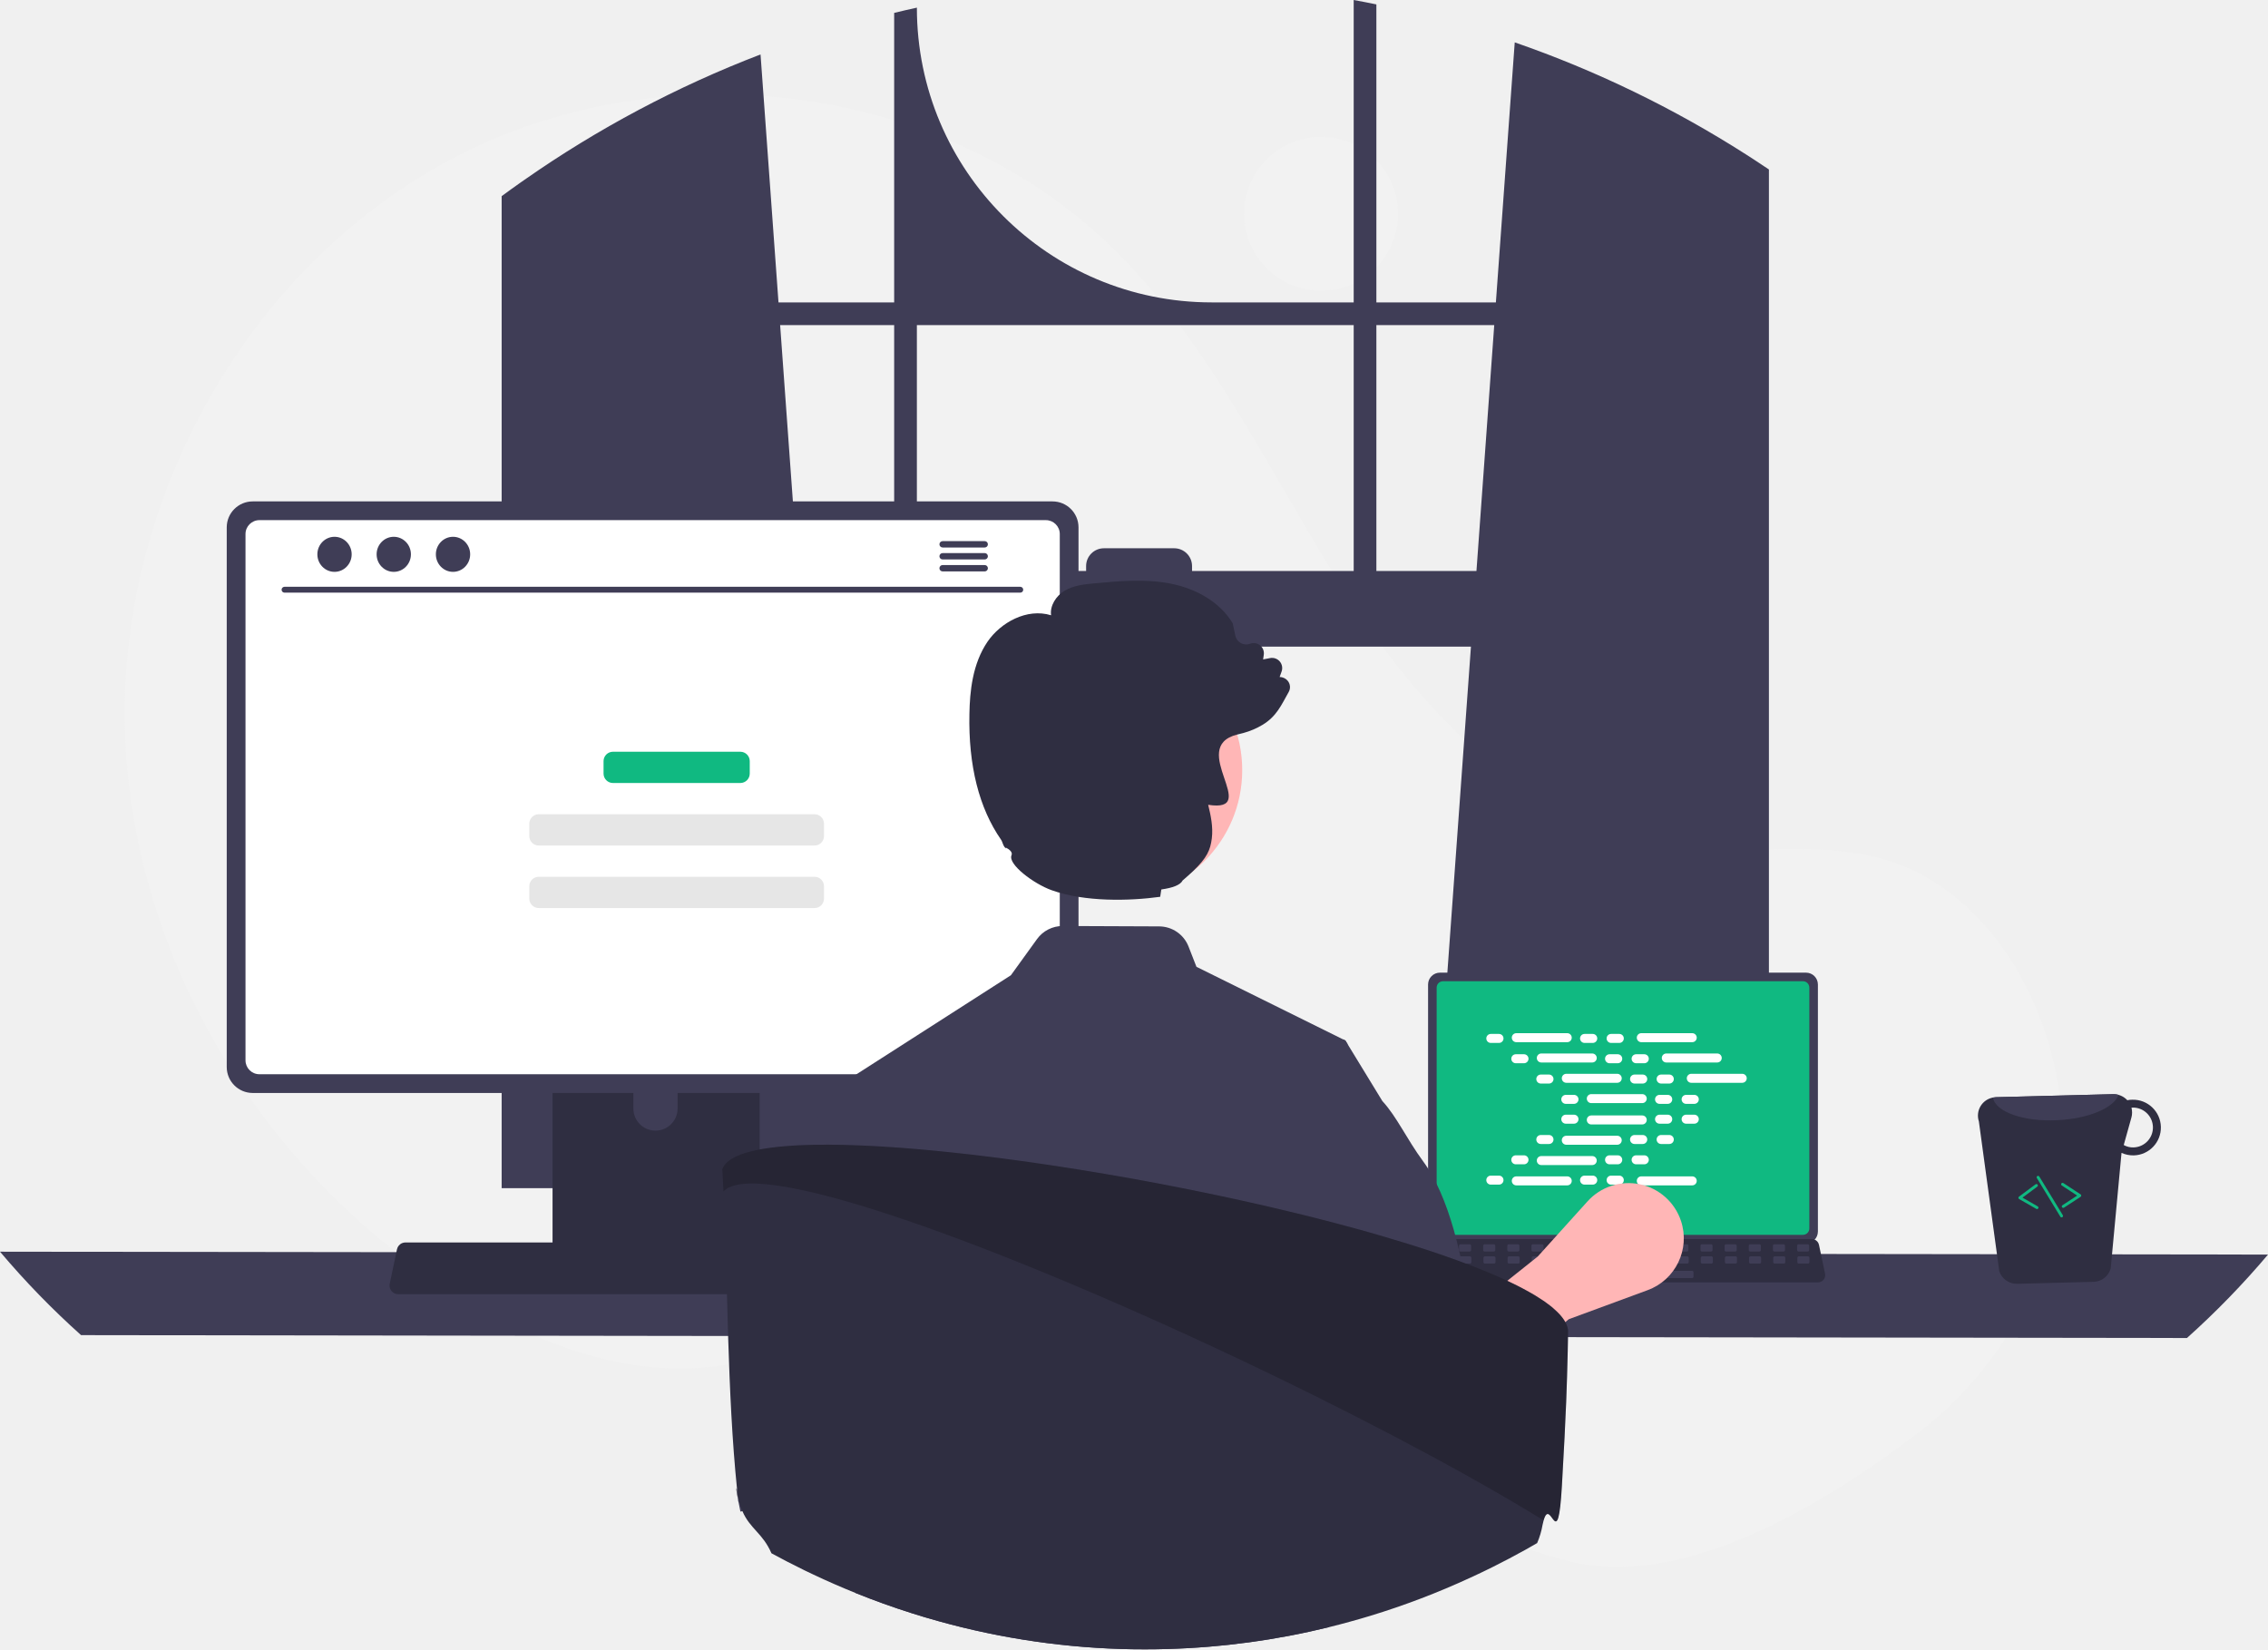
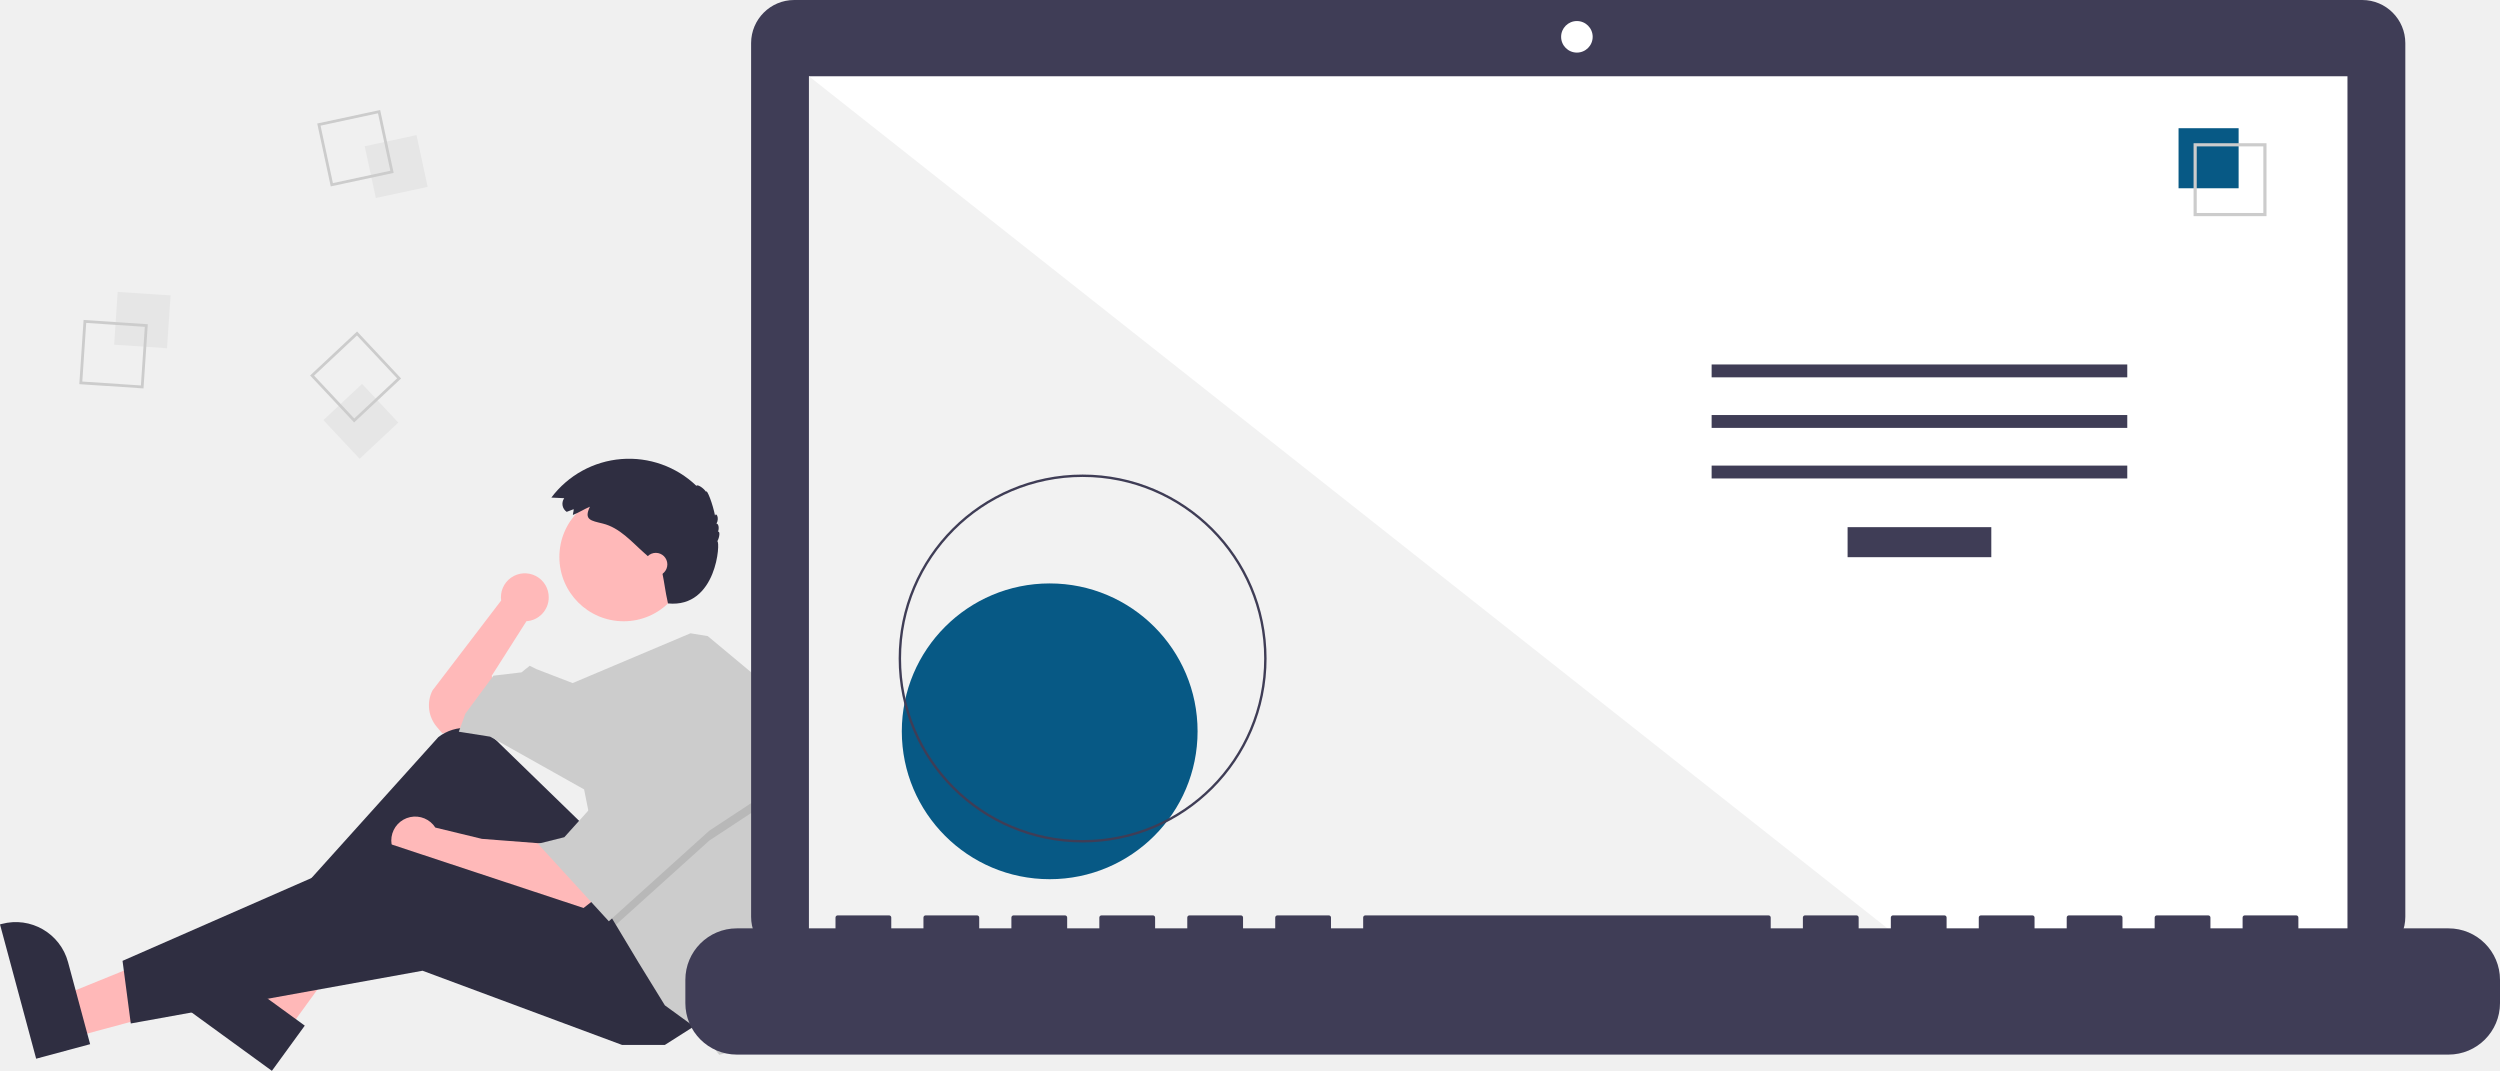
- <svg xmlns="http://www.w3.org/2000/svg" data-name="Layer 1" width="786.82" height="572.258" viewBox="0 0 786.82 572.258">
-   <circle cx="458.321" cy="74.182" r="26.701" fill="#f2f2f2" />
-   <path d="M872.038,661.023c39.688-30.229,58.644-81.025,46.776-129.482q-.442-1.806-.934-3.604c-7.867-28.763-27.332-56.101-55.7-65.291-23.82-7.717-49.82-1.783-74.669-4.851-48.781-6.024-86.601-45.494-113.211-86.819-26.611-41.325-47.062-87.583-82.422-121.724-58.285-56.275-153.362-68.391-225.627-31.76C293.987,254.121,247.955,335.391,249.918,416.386c1.963,80.995,50.046,158.432,119.875,199.517,25.652,15.093,55.321,25.785,84.848,22.044,25.62-3.246,48.899-17.013,74.399-21.1,40.091-6.426,79.927,11.701,114.603,32.824,34.676,21.123,68.17,46.16,107.574,55.952C789.478,715.131,836.881,687.801,872.038,661.023Z" transform="translate(-206.59 -163.8711)" fill="#f2f2f2" />
-   <path d="M815.016,219.191c-.87-.58-1.75-1.13-2.62-1.69a380.24,380.24,0,0,0-80.31-38.93l-6.54,90.22h-41.46v-103.39c-2.61-.54-5.24-1.05-7.87-1.53v104.92H626.946A102.27,102.27,0,0,1,524.676,166.521v-0c-2.64.57-5.26,1.18-7.88,1.83v100.44h-40.13l-6.23-86.03a380.858,380.858,0,0,0-81.94,43.53c-.44.3-.88.61-1.31.91-2.21,1.55-4.39,3.13-6.56,4.73v344.19h118.27l-2.09-28.95-11.5-158.95h231.59l-11.5,158.95-2.09,28.95h116.96v-353.45Q817.656,220.901,815.016,219.191Zm-298.22,142.78h-33.39l-6.17-85.3h39.56Zm159.42,0h-56.08v-1.69a6.18,6.18,0,0,0-6.19-6.18h-24.38a6.178,6.178,0,0,0-6.18,6.18v1.69h-58.71v-85.3h151.54Zm7.87,0v-85.3h40.89l-6.17,85.3Z" transform="translate(-206.59 -163.8711)" fill="#3f3d56" />
-   <path d="M206.59,598.162a289.003,289.003,0,0,0,28.12,28.95l730.58,1a289.003,289.003,0,0,0,28.12-28.95Z" transform="translate(-206.59 -163.8711)" fill="#3f3d56" />
-   <path d="M702.02,505.462v85.704a4.122,4.122,0,0,0,4.119,4.119H833.143a4.122,4.122,0,0,0,4.119-4.119v-85.704a4.124,4.124,0,0,0-4.119-4.115H706.139A4.124,4.124,0,0,0,702.02,505.462Z" transform="translate(-206.59 -163.8711)" fill="#3f3d56" />
-   <path d="M704.999,506.529V590.109a2.205,2.205,0,0,0,2.201,2.201H832.086a2.205,2.205,0,0,0,2.201-2.201V506.529a2.206,2.206,0,0,0-2.201-2.206H707.201A2.206,2.206,0,0,0,704.999,506.529Z" transform="translate(-206.59 -163.8711)" fill="#10b981" />
-   <path d="M699.364,607.881a2.47,2.47,0,0,0,1.943.93H837.299a2.502,2.502,0,0,0,2.446-3.016l-2.111-10.027a2.507,2.507,0,0,0-1.558-1.818,2.425,2.425,0,0,0-.888-.168H703.41a2.424,2.424,0,0,0-.888.168,2.507,2.507,0,0,0-1.558,1.818l-2.111,10.027A2.501,2.501,0,0,0,699.364,607.881Z" transform="translate(-206.59 -163.8711)" fill="#2f2e41" />
-   <rect x="830.034" y="595.588" width="4.188" height="2.513" rx="0.488" transform="translate(1457.666 1029.819) rotate(-180)" fill="#3f3d56" />
-   <rect x="821.657" y="595.588" width="4.188" height="2.513" rx="0.488" transform="translate(1440.912 1029.819) rotate(-180)" fill="#3f3d56" />
-   <rect x="813.28" y="595.588" width="4.188" height="2.513" rx="0.488" transform="translate(1424.158 1029.819) rotate(-180)" fill="#3f3d56" />
-   <rect x="804.903" y="595.588" width="4.188" height="2.513" rx="0.488" transform="translate(1407.404 1029.819) rotate(-180)" fill="#3f3d56" />
-   <rect x="796.526" y="595.588" width="4.188" height="2.513" rx="0.488" transform="translate(1390.65 1029.819) rotate(-180)" fill="#3f3d56" />
-   <rect x="788.149" y="595.588" width="4.188" height="2.513" rx="0.488" transform="translate(1373.896 1029.819) rotate(-180)" fill="#3f3d56" />
-   <rect x="779.772" y="595.588" width="4.188" height="2.513" rx="0.488" transform="translate(1357.142 1029.819) rotate(-180)" fill="#3f3d56" />
-   <rect x="771.395" y="595.588" width="4.188" height="2.513" rx="0.488" transform="translate(1340.388 1029.819) rotate(-180)" fill="#3f3d56" />
-   <rect x="763.018" y="595.588" width="4.188" height="2.513" rx="0.488" transform="translate(1323.634 1029.819) rotate(-180)" fill="#3f3d56" />
-   <rect x="754.641" y="595.588" width="4.188" height="2.513" rx="0.488" transform="translate(1306.88 1029.819) rotate(-180)" fill="#3f3d56" />
-   <rect x="746.264" y="595.588" width="4.188" height="2.513" rx="0.488" transform="translate(1290.126 1029.819) rotate(-180)" fill="#3f3d56" />
-   <rect x="737.887" y="595.588" width="4.188" height="2.513" rx="0.488" transform="translate(1273.372 1029.819) rotate(-180)" fill="#3f3d56" />
-   <rect x="729.51" y="595.588" width="4.188" height="2.513" rx="0.488" transform="translate(1256.618 1029.819) rotate(-180)" fill="#3f3d56" />
-   <rect x="721.133" y="595.588" width="4.188" height="2.513" rx="0.488" transform="translate(1239.865 1029.819) rotate(-180)" fill="#3f3d56" />
-   <rect x="712.756" y="595.588" width="4.188" height="2.513" rx="0.488" transform="translate(1223.111 1029.819) rotate(-180)" fill="#3f3d56" />
-   <rect x="704.379" y="595.588" width="4.188" height="2.513" rx="0.488" transform="translate(1206.357 1029.819) rotate(-180)" fill="#3f3d56" />
-   <rect x="830.133" y="599.777" width="4.188" height="2.513" rx="0.488" transform="translate(1457.864 1038.196) rotate(-180)" fill="#3f3d56" />
-   <rect x="821.756" y="599.777" width="4.188" height="2.513" rx="0.488" transform="translate(1441.11 1038.196) rotate(-180)" fill="#3f3d56" />
-   <rect x="813.379" y="599.777" width="4.188" height="2.513" rx="0.488" transform="translate(1424.356 1038.196) rotate(-180)" fill="#3f3d56" />
-   <rect x="805.002" y="599.777" width="4.188" height="2.513" rx="0.488" transform="translate(1407.602 1038.196) rotate(-180)" fill="#3f3d56" />
-   <rect x="796.625" y="599.777" width="4.188" height="2.513" rx="0.488" transform="translate(1390.848 1038.196) rotate(-180)" fill="#3f3d56" />
-   <rect x="788.248" y="599.777" width="4.188" height="2.513" rx="0.488" transform="translate(1374.094 1038.196) rotate(-180)" fill="#3f3d56" />
-   <rect x="779.871" y="599.777" width="4.188" height="2.513" rx="0.488" transform="translate(1357.34 1038.196) rotate(-180)" fill="#3f3d56" />
-   <rect x="771.494" y="599.777" width="4.188" height="2.513" rx="0.488" transform="translate(1340.586 1038.196) rotate(-180)" fill="#3f3d56" />
-   <rect x="763.117" y="599.777" width="4.188" height="2.513" rx="0.488" transform="translate(1323.832 1038.196) rotate(-180)" fill="#3f3d56" />
-   <rect x="754.74" y="599.777" width="4.188" height="2.513" rx="0.488" transform="translate(1307.078 1038.196) rotate(-180)" fill="#3f3d56" />
-   <rect x="746.363" y="599.777" width="4.188" height="2.513" rx="0.488" transform="translate(1290.324 1038.196) rotate(-180)" fill="#3f3d56" />
-   <rect x="737.986" y="599.777" width="4.188" height="2.513" rx="0.488" transform="translate(1273.57 1038.196) rotate(-180)" fill="#3f3d56" />
-   <rect x="729.609" y="599.777" width="4.188" height="2.513" rx="0.488" transform="translate(1256.816 1038.196) rotate(-180)" fill="#3f3d56" />
-   <rect x="721.232" y="599.777" width="4.188" height="2.513" rx="0.488" transform="translate(1240.062 1038.196) rotate(-180)" fill="#3f3d56" />
-   <rect x="712.855" y="599.777" width="4.188" height="2.513" rx="0.488" transform="translate(1223.309 1038.196) rotate(-180)" fill="#3f3d56" />
-   <rect x="704.478" y="599.777" width="4.188" height="2.513" rx="0.488" transform="translate(1206.555 1038.196) rotate(-180)" fill="#3f3d56" />
-   <rect x="760.604" y="604.803" width="33.508" height="2.513" rx="0.488" transform="translate(1348.126 1048.248) rotate(-180)" fill="#3f3d56" />
-   <rect x="515.631" y="358.737" width="5.966" height="3.122" rx="1.561" fill="#fff" />
-   <rect x="548.154" y="358.737" width="5.966" height="3.122" rx="1.561" fill="#fff" />
-   <rect x="557.369" y="358.737" width="5.966" height="3.122" rx="1.561" fill="#fff" />
-   <rect x="524.477" y="358.477" width="20.796" height="3.122" rx="1.561" fill="#fff" />
-   <rect x="567.841" y="358.477" width="20.796" height="3.122" rx="1.561" fill="#fff" />
-   <rect x="524.304" y="365.784" width="5.966" height="3.122" rx="1.561" fill="#fff" />
-   <rect x="556.827" y="365.784" width="5.966" height="3.122" rx="1.561" fill="#fff" />
-   <rect x="566.042" y="365.784" width="5.966" height="3.122" rx="1.561" fill="#fff" />
-   <rect x="533.15" y="365.523" width="20.796" height="3.122" rx="1.561" fill="#fff" />
-   <rect x="576.514" y="365.523" width="20.796" height="3.122" rx="1.561" fill="#fff" />
-   <rect x="532.977" y="372.83" width="5.966" height="3.122" rx="1.561" fill="#fff" />
-   <rect x="565.5" y="372.83" width="5.966" height="3.122" rx="1.561" fill="#fff" />
-   <rect x="574.715" y="372.83" width="5.966" height="3.122" rx="1.561" fill="#fff" />
-   <rect x="541.823" y="372.57" width="20.796" height="3.122" rx="1.561" fill="#fff" />
-   <rect x="585.187" y="372.57" width="20.796" height="3.122" rx="1.561" fill="#fff" />
-   <rect x="541.649" y="379.877" width="5.966" height="3.122" rx="1.561" fill="#fff" />
-   <rect x="574.172" y="379.877" width="5.966" height="3.122" rx="1.561" fill="#fff" />
-   <rect x="583.387" y="379.877" width="5.966" height="3.122" rx="1.561" fill="#fff" />
-   <rect x="550.496" y="379.617" width="20.796" height="3.122" rx="1.561" fill="#fff" />
-   <rect x="548.154" y="407.898" width="5.966" height="3.122" rx="1.561" fill="#fff" />
-   <rect x="557.369" y="407.898" width="5.966" height="3.122" rx="1.561" fill="#fff" />
-   <rect x="567.841" y="408.158" width="20.796" height="3.122" rx="1.561" fill="#fff" />
-   <rect x="515.631" y="407.898" width="5.966" height="3.122" rx="1.561" fill="#fff" />
-   <rect x="524.477" y="408.158" width="20.796" height="3.122" rx="1.561" fill="#fff" />
-   <rect x="524.304" y="400.851" width="5.966" height="3.122" rx="1.561" fill="#fff" />
-   <rect x="556.827" y="400.851" width="5.966" height="3.122" rx="1.561" fill="#fff" />
-   <rect x="566.042" y="400.851" width="5.966" height="3.122" rx="1.561" fill="#fff" />
-   <rect x="533.15" y="401.111" width="20.796" height="3.122" rx="1.561" fill="#fff" />
-   <rect x="532.977" y="393.804" width="5.966" height="3.122" rx="1.561" fill="#fff" />
-   <rect x="565.5" y="393.804" width="5.966" height="3.122" rx="1.561" fill="#fff" />
-   <rect x="574.715" y="393.804" width="5.966" height="3.122" rx="1.561" fill="#fff" />
-   <rect x="541.823" y="394.064" width="20.796" height="3.122" rx="1.561" fill="#fff" />
-   <rect x="541.649" y="386.758" width="5.966" height="3.122" rx="1.561" fill="#fff" />
-   <rect x="574.172" y="386.758" width="5.966" height="3.122" rx="1.561" fill="#fff" />
-   <rect x="583.387" y="386.758" width="5.966" height="3.122" rx="1.561" fill="#fff" />
-   <rect x="550.496" y="387.018" width="20.796" height="3.122" rx="1.561" fill="#fff" />
-   <path d="M711.507,654.353l-13.35-21.102,41.902-33.403,17.295-19.161a19.161,19.161,0,0,1,32.418,6.828h0a19.161,19.161,0,0,1-11.57,23.991l-27.349,10.075Z" transform="translate(-206.59 -163.8711)" fill="#ffb6b6" />
-   <path d="M398.28,501.352v102.56h71.85v-102.56a3.448,3.448,0,0,0-2.43-3.3,3.175,3.175,0,0,0-1.03-.16H401.75A3.463,3.463,0,0,0,398.28,501.352Zm28.04,35.24a7.67,7.67,0,0,1,15.34,0v11.9a7.67,7.67,0,0,1-15.34,0Z" transform="translate(-206.59 -163.8711)" fill="#2f2e41" />
-   <path d="M398.06,600.632v9.89a1.946,1.946,0,0,0,1.93,1.94h68.43a1.94,1.94,0,0,0,1.93-1.94v-9.89Z" transform="translate(-206.59 -163.8711)" fill="#3f3d56" />
-   <path d="M285.25,346.832V534.092a9.007,9.007,0,0,0,9,9h277.5a9.007,9.007,0,0,0,9-9V346.832a9.011,9.011,0,0,0-9-8.99H294.25A9.012,9.012,0,0,0,285.25,346.832Z" transform="translate(-206.59 -163.8711)" fill="#3f3d56" />
-   <path d="M291.76,349.162v182.62a4.818,4.818,0,0,0,4.81,4.81H569.44a4.818,4.818,0,0,0,4.81-4.81v-182.62a4.82,4.82,0,0,0-4.81-4.82H296.57A4.821,4.821,0,0,0,291.76,349.162Z" transform="translate(-206.59 -163.8711)" fill="#fff" />
-   <path d="M342.4,611.792a2.948,2.948,0,0,0,2.32,1.11h162.34a2.987,2.987,0,0,0,2.92-3.6l-2.52-11.97a2.993,2.993,0,0,0-1.86-2.17,2.895,2.895,0,0,0-1.06-.2H347.23a2.894,2.894,0,0,0-1.06.2,2.992,2.992,0,0,0-1.86,2.17l-2.52,11.97A2.985,2.985,0,0,0,342.4,611.792Z" transform="translate(-206.59 -163.8711)" fill="#2f2e41" />
-   <path d="M560.585,369.499H305.261a1.016,1.016,0,0,1,0-2.031H560.585a1.016,1.016,0,0,1,0,2.031Z" transform="translate(-206.59 -163.8711)" fill="#3f3d56" />
-   <ellipse cx="116.051" cy="192.33" rx="5.95" ry="6.083" fill="#3f3d56" />
-   <ellipse cx="136.607" cy="192.33" rx="5.95" ry="6.083" fill="#3f3d56" />
-   <ellipse cx="157.163" cy="192.33" rx="5.95" ry="6.083" fill="#3f3d56" />
-   <path d="M548.206,351.622h-14.6a1.105,1.105,0,0,0,0,2.21h14.6a1.105,1.105,0,0,0,0-2.21Z" transform="translate(-206.59 -163.8711)" fill="#3f3d56" />
-   <path d="M548.206,355.772h-14.6a1.105,1.105,0,0,0,0,2.21h14.6a1.105,1.105,0,0,0,0-2.21Z" transform="translate(-206.59 -163.8711)" fill="#3f3d56" />
-   <path d="M548.206,359.922h-14.6a1.105,1.105,0,0,0,0,2.21h14.6a1.105,1.105,0,0,0,0-2.21Z" transform="translate(-206.59 -163.8711)" fill="#3f3d56" />
-   <path d="M900.186,604.972a6.416,6.416,0,0,0,6.183,4.331l26.492-.682a6.329,6.329,0,0,0,5.981-4.657l3.749-40.087a9.794,9.794,0,0,0,4.238.871,9.661,9.661,0,1,0-.485-19.317,8.184,8.184,0,0,0-1.736.181,6.548,6.548,0,0,0-4.874-2.103l-40.751,1.052a5.853,5.853,0,0,0-1.005.125,6.365,6.365,0,0,0-4.873,8.265Zm43.173-43.817,2.668-9.553a6.506,6.506,0,0,0,.02-3.375c.129-0.0.244-.062.373-.062a6.91,6.91,0,0,1,.324,13.817A6.505,6.505,0,0,1,943.359,561.156Z" transform="translate(-206.59 -163.8711)" fill="#2f2e41" />
-   <path d="M897.978,544.686c.868,4.964,10.629,8.454,22.366,7.847,10.793-.497,19.617-4.287,21.234-8.778a6.025,6.025,0,0,0-1.844-.246l-40.751,1.052A5.853,5.853,0,0,0,897.978,544.686Z" transform="translate(-206.59 -163.8711)" fill="#3f3d56" />
-   <path d="M922.494,582.944a.497.497,0,0,0,.151-.066l5.753-3.766a.499.499,0,0,0,0-.836l-5.98-3.917a.5.5,0,1,0-.548.836l5.341,3.498-5.114,3.348a.5.5,0,0,0,.396.903Z" transform="translate(-206.59 -163.8711)" fill="#10b981" />
-   <path d="M913.408,583.363a.5.5,0,0,0,.126-.918l-5.303-3.04,5.126-3.807a.5.5,0,1,0-.596-.802l-5.739,4.263a.5.5,0,0,0,.049.835l5.965,3.42A.5.5,0,0,0,913.408,583.363Z" transform="translate(-206.59 -163.8711)" fill="#10b981" />
-   <path d="M921.922,586.244a.482.482,0,0,0,.137-.058.5.5,0,0,0,.168-.687l-8.155-13.408a.5.5,0,0,0-.854.521l8.155,13.408A.5.5,0,0,0,921.922,586.244Z" transform="translate(-206.59 -163.8711)" fill="#10b981" />
-   <rect x="209.385" y="260.827" width="50.719" height="10.846" rx="3.264" fill="#10b981" />
-   <rect x="183.626" y="282.519" width="102.236" height="10.846" rx="3.264" fill="#e6e6e6" />
-   <rect x="183.626" y="304.21" width="102.236" height="10.846" rx="3.264" fill="#e6e6e6" />
-   <path d="M497.301,540.717l.217.684.011.023,6.525,19.838,7.506,22.861,14.123,42.961.137,6.673v.023l1.049,53.684-2.909,7.278,3.274,11.932s-1.506-18.037-9.582-7.679c-4.574,5.886-9.925,11.91-14.317,17.556q9.6,3.884,19.507,7.027c1.426.456,2.863.89,4.301,1.323q.462.137.924.274a266.863,266.863,0,0,0,67.351,10.826c1.186.034,2.35.057,3.479.08.399.011.787.023,1.175.023,1.278.011,2.544.023,3.822.023q3.867,0,7.7-.114a266.853,266.853,0,0,0,56.091-7.586c-.125-7.586-.468-16.45-.958-25.918-.228-4.643-5.35-9.674-5.658-14.533-.217-3.65,4.381-7.084,4.141-10.792-1.551-22.827-3.491-14.064-4.928-30.229q-.222-2.379-.411-4.552c-.924-10.381-1.563-16.872-1.563-16.872l6.137-38.683,9.639-60.734-.742-1.221-.833-.411-50.844-25.165-2.761-7.073a10.979,10.979,0,0,0-10.141-6.947l-33.493-.137a10.931,10.931,0,0,0-8.909,4.529l-9.069,12.56Z" transform="translate(-206.59 -163.8711)" fill="#3f3d56" />
-   <path d="M533.407,617.525,525.82,633.758l-5.179,11.088-8.909,46.646-4.46,4.734L503.45,679.467l-39.998,8.881c-1.312-7.29-.351.247-1.161-7.75.228-.228.468-.456.707-.685.639-.593,1.175-1.152,1.164-1.688-.456-27.584.913-74.526,12.343-102.966a60.053,60.053,0,0,1,7.027-13.107c.228-.308.445-.616.662-.924,5.27-7.381,8.601-14.647,13.324-19.815v-.011a.53.53,0,0,0,.08-.08.157.157,0,0,0,.046-.034l32.443-17.203,1.392,39.105.992,28.109Z" transform="translate(-206.59 -163.8711)" fill="#3f3d56" />
-   <path d="M650.391,622.135l9.476,20.275,3.307,7.061,8.907,46.642,4.446,4.723,3.83-16.755,1.8-.369,32.459-6.722,9.461,30.046a17.984,17.984,0,0,0-3.261-22.506c-.646-.585-1.184-1.154-1.169-1.692.538-32.443-1.446-91.684-19.367-116.066-5.692-7.738-9.107-15.445-14.076-20.829-.015-.015-.015-.031-.031-.031L674.081,526.114l-.738-1.215-.831-.415Z" transform="translate(-206.59 -163.8711)" fill="#3f3d56" />
-   <circle id="a657ec4b-47ce-4d2a-9c58-81a811696ca9" data-name="Ellipse 5" cx="386.397" cy="267.201" r="44.558" fill="#ffb6b6" />
-   <path d="M653.212,399.948a3.759,3.759,0,0,0-2.69-1.19l.67-1.86a3.528,3.528,0,0,0-3.96-4.7l-2.44.47.23-1.63a3.534,3.534,0,0,0-4.73-3.82,3.766,3.766,0,0,1-3.24-.23,3.846,3.846,0,0,1-1.92-2.61l-.85-4.1-.09-.22c-4.14-6.9-12.1-11.92-21.84-13.76-8.67-1.65-17.56-.81-26.13-.02-3.4.32-7.24.68-10.44,2.64-2.72,1.68-5.02,5.04-4.55,8.43-8.45-2.59-17.51,2.58-22,9.1-5.32,7.76-6.19,17.48-6.33,25.08-.38,17.98,3.33,32.69,11,43.73.56.8.7,2.47,1.81,3.03l-.23-.37c1.24.62,2.5,1.62,2.03,2.69-1.35,3.08,7.62,9.89,13.94,12.14,11.53,4.11,26.86,3.76,37.64,2.28l.38-2.55c3.89-.53,6.63-1.54,7.4-3.12,1.36-1.16,2.52-2.2,3.53-3.16l.01-.01c.02-.02.06-.05.08-.07,4.87-4.67,6-7.33,6.51-11.38.49-3.97-.38-8-1.27-11.63,18.74,2.9-7.38-19.96,10.08-24.38a5.434,5.434,0,0,1,.61-.15c.51-.12,1.02-.24,1.51-.38a26.448,26.448,0,0,0,6.72-2.87c4.88-2.97,6.49-6.91,9.01-11.35A3.427,3.427,0,0,0,653.212,399.948Z" transform="translate(-206.59 -163.8711)" fill="#2f2e41" />
-   <path d="M750.582,625.308c-.01,1.75-.03,4.2-.11,7.23q-.015.63-.03,1.29c-.13,5.57-.26,10.24-.47,15.43-.01.36-.02.71-.04,1.07-.28,7.24-.72,15.67-1.48,29.02-1.41,24.66-3.87,3.39-6.34,12.04-.12.43-.25.94-.37,1.54a27.916,27.916,0,0,1-1.88,6.33c-1.31.78-2.66,1.53-3.99,2.28-3.79,2.11-7.64,4.14-11.52,6.07-2.18,1.08-4.37,2.14-6.57,3.16-.35.16-.69.32-1.03.47a270.887,270.887,0,0,1-34.75,13.26c-2.32.7-4.63,1.38-6.97,2.01-2.44.68-4.88,1.32-7.35,1.92a266.893,266.893,0,0,1-56.09,7.59c-2.55.08-5.12.11-7.7.11-1.28,0-2.54-.01-3.82-.02-.39,0-.78-.01-1.17-.02-1.13-.03-2.3-.05-3.48-.08a266.663,266.663,0,0,1-67.35-10.83l-.93-.27c-1.44-.44-2.87-.87-4.3-1.33q-9.9-3.135-19.51-7.02-7.335-2.955-14.5-6.34a.339.339,0,0,1-.12-.06c-1-.46-2.01-.94-3.01-1.43-.13-.07-.27-.14-.41-.21q-5.595-2.73-11.07-5.72c-3.07-7.05-7.39-8.4-10.07-14.6a25.874,25.874,0,0,1-1.68-5.74c0-.02-.01-.04-.01-.07.28,3.72-1.19-6.6-.01-.04-.01-.12-.02-.25-.03-.4-.03-.36-.07-.8-.13-1.35-3.43-33.49-3.21-71.79-4.7-103.35q-.15-3.06-.31-5.86c-.03-.62-.07-1.23-.11-1.83.07-.18.15-.37.24-.55a1.002,1.002,0,0,1,.07-.15,1.623,1.623,0,0,1,.1-.18c.02-.03.05-.07.07-.1a.917.917,0,0,1,.05-.1c.09-.14.19-.29.3-.43.05-.06.09-.11.14-.16a.808.808,0,0,1,.12-.14.637.637,0,0,1,.11-.13c.04-.04.08-.09.13-.14a.302.302,0,0,1,.08-.08,2.033,2.033,0,0,1,.26-.25,9.624,9.624,0,0,1,1.14-.9c.14-.09.29-.18.43-.28a19.135,19.135,0,0,1,3.17-1.52c.38-.14.76-.27,1.17-.41.15-.04.29-.09.44-.14.22-.07.44-.14.67-.19,1.14-.34,2.37-.63,3.7-.9.16-.03.33-.06.5-.1.24-.05.49-.09.74-.13.34-.06.69-.12,1.04-.18,2.97-.47,6.34-.82,10.06-1.05q.525-.03,1.05-.06c.41-.02.82-.04,1.24-.06.35-.02.71-.03,1.07-.04.35-.02.71-.03,1.08-.04,1.01-.03,2.05-.06,3.11-.08,3.02-.06,6.2-.04,9.54.03,1.55.04,3.13.08,4.75.15.11,0,.21.01.31.01,1.41.05,2.83.11,4.29.19,1.02.05,2.05.1,3.08.16.97.06,1.95.12,2.94.19.77.04,1.54.1,2.32.15.66.05,1.32.1,1.98.14l.9.06c.49.04.98.07,1.48.12,1.1.09,2.2.18,3.32.27,1.11.1,2.24.2,3.37.3s2.27.21,3.41.32c.12.01.23.02.34.03,1.04.11,2.08.21,3.13.32.24.02.49.04.73.07,1.001.101,2.022.218,3.032.326.31.033.618.066.929.1.791.086,1.572.161,2.368.254,1.05.12,2.12.23,3.16.37.81.09,1.62.18,2.43.28,1.27.15,2.56.31,3.85.48.49.06.98.12,1.47.19,3.68.46,7.4.97,11.18,1.5,5.73.81,11.55,1.69,17.41,2.64q8.805,1.425,17.71,3.01c1.5.27,3,.54,4.51.82q1.02.195,2.04.39c1.16.21,2.32.43,3.48.65,1.16.22,2.32.44,3.48.67,1.38.27,2.77.54,4.15.81,9.09,1.8,18.13,3.72,26.95,5.73,1.45.33,2.9.67,4.34,1q4.32,1.005,8.56,2.04c.78.18,1.55.37,2.32.56,1.92.48,3.84.96,5.73,1.45l.33.09c1.39.34,2.75.69,4.11,1.05q4.815,1.26,9.47,2.55,3.09.855,6.11,1.73c3.01.87,5.96,1.75,8.83,2.64.71.22,1.42.44,2.12.65,2.1.65,4.17,1.31,6.18,1.97,1.6.52,3.16,1.05,4.7,1.58q2.31.795,4.53,1.59c.95.34,1.89.7,2.83,1.04,1.35.5,2.68,1,3.98,1.5.4.15.79.31,1.18.46.25.11.49.2.73.3.47.19.95.37,1.41.56.47.18.93.37,1.39.57.45.18.91.37,1.35.56.45.18.89.37,1.33.57.37.15.73.31,1.08.47.71.31,1.42.62,2.11.94.34.16.68.31,1.02.47l.78.36c.11.06.22.11.33.16.25.12.51.25.76.37.58.27,1.15.56,1.71.83.75.38,1.48.76,2.18,1.13.71.38,1.4.76,2.06,1.13.11.06.21.12.32.18.15.08.3.17.45.25.51.29,1,.59,1.49.88.96.59,1.87,1.17,2.72,1.75.19.13.37.26.56.38.63.45,1.23.89,1.79,1.34,0,.01,0,.01.01.01.19.14.37.29.55.43.15.14.31.26.46.4.52.45,1,.88,1.44,1.32a5.667,5.667,0,0,1,.42.43,1.208,1.208,0,0,1,.16.16c.2.2.38.4.55.6a.553.553,0,0,1,.07.09c.24.28.46.56.67.84.1.14.21.28.3.42.12.17.24.35.34.52.09.14.17.29.25.43a7.257,7.257,0,0,1,.54,1.13,5.241,5.241,0,0,1,.27.82A5.844,5.844,0,0,1,750.582,625.308Z" transform="translate(-206.59 -163.8711)" fill="#2f2e41" />
-   <path d="M750.582,625.308c-.01,1.75-.03,4.2-.11,7.23-.01.42-.03.85-.04,1.29-.1,4.25-.25,9.5-.46,15.43-.01.36-.02.71-.04,1.07-.28,7.24-.72,15.67-1.48,29.02-1.41,24.66-3.87,3.39-6.34,12.04-6.86-4.22-14.38-8.64-22.42-13.18q-2.175-1.23-4.39-2.47c-16.08-8.97-34.04-18.37-52.79-27.68-.74-.37-1.49-.74-2.23-1.1-42.95-21.23-89.83-41.88-127.81-55.66-7.33-2.66-14.33-5.06-20.91-7.17-13.86-4.43-25.84-7.53-35.06-8.87-9.6-1.4-16.23-.9-18.91,1.99q-.15-3.06-.31-5.86-.06-.93-.12-1.83c.062-.165.142-.322.22-.48.011-.023.019-.047.03-.07a1.002,1.002,0,0,1,.07-.15,1.623,1.623,0,0,1,.1-.18,1.06,1.06,0,0,1,.12-.2c.09-.14.19-.29.3-.43a3.483,3.483,0,0,1,.26-.3.637.637,0,0,1,.11-.13c.04-.04.08-.09.13-.14a.302.302,0,0,1,.08-.08,2.033,2.033,0,0,1,.26-.25,9.624,9.624,0,0,1,1.14-.9c.14-.09.29-.18.43-.28a19.135,19.135,0,0,1,3.17-1.52c.38-.14.76-.27,1.17-.41.15-.04.29-.09.44-.14.22-.07.44-.14.67-.19,1.14-.34,2.37-.63,3.7-.9.4-.08.82-.16,1.24-.23.34-.06.69-.12,1.04-.18,2.97-.47,6.34-.82,10.06-1.05q.525-.03,1.05-.06c.41-.02.82-.04,1.24-.06.35-.02.71-.03,1.07-.04.35-.02.71-.03,1.08-.04,1.01-.03,2.05-.06,3.11-.08,3.02-.05,6.2-.03,9.54.04,1.55.03,3.13.08,4.75.15.1,0,.21.01.31.01,1.41.04,2.84.11,4.29.18,1.02.05,2.05.1,3.08.16.97.06,1.95.12,2.94.19.77.04,1.54.1,2.32.15.66.05,1.32.1,1.98.14.79.06,1.58.12,2.38.18,1.1.09,2.2.18,3.32.27,1.11.1,2.24.2,3.37.3s2.27.21,3.41.32c.12.01.23.02.34.03,1.04.11,2.08.21,3.13.32q8.73.885,17.97,2.07,5.52.705,11.18,1.51c5.73.81,11.55,1.69,17.41,2.63q8.805,1.425,17.71,3.01c1.5.27,3,.54,4.51.82q2.76.51,5.52,1.04c1.16.22,2.32.44,3.48.67,1.38.27,2.77.54,4.15.81,9.09,1.8,18.13,3.72,26.95,5.73,1.45.33,2.9.67,4.34,1q4.32,1.005,8.56,2.04c.78.19,1.55.38,2.32.57q2.895.72,5.73,1.44v.01c.11.02.22.05.33.08,1.38.35,2.75.7,4.11,1.06q4.815,1.26,9.47,2.54c2.06.58,4.1,1.15,6.11,1.73,3.01.88,5.96,1.76,8.83,2.64.71.22,1.42.44,2.12.65q3.15.99,6.18,1.97c1.6.52,3.16,1.05,4.7,1.58q2.31.795,4.53,1.59c.96.34,1.9.69,2.83,1.03,1.36.5,2.68,1,3.98,1.51.4.15.79.31,1.18.46.73.28,1.44.57,2.14.86.47.18.93.37,1.39.57.45.18.91.37,1.35.56.45.18.89.37,1.33.57.37.15.73.31,1.08.47.71.31,1.42.62,2.11.94.34.16.68.31,1.02.47l.78.36c.11.06.22.11.33.16.85.4,1.67.8,2.47,1.2.75.38,1.48.76,2.18,1.13.83.44,1.62.87,2.38,1.31.15.08.3.17.45.25.51.29,1,.59,1.49.88.96.59,1.87,1.17,2.72,1.75.84.58,1.62,1.15,2.35,1.72,0,.01,0,.01.01.01.35.28.69.56,1.01.83.52.45,1,.88,1.44,1.32a5.667,5.667,0,0,1,.42.43,1.208,1.208,0,0,1,.16.16c.21.23.42.46.62.69.24.28.46.56.67.84.1.14.21.28.3.42.12.17.24.35.34.52.09.14.17.29.25.43a7.257,7.257,0,0,1,.54,1.13,6.053,6.053,0,0,1,.27.82A5.844,5.844,0,0,1,750.582,625.308Z" transform="translate(-206.59 -163.8711)" opacity="0.2" />
+ <svg xmlns="http://www.w3.org/2000/svg" data-name="Layer 1" width="1019.484" height="436.681" viewBox="0 0 1019.484 436.681">
+   <path d="M314.028,475.274a9.751,9.751,0,1,0-19.407,1.282l-28.014,36.686a13.583,13.583,0,0,0,1.836,14.914l2.198,2.564,10.083-2.017,11.428-10.083L290.806,507.192l14.117-22.183-.018-.016A9.743,9.743,0,0,0,314.028,475.274Z" transform="translate(-90.2579 -231.6594)" fill="#ffb9b9" />
+   <polygon points="30.041 422.968 25.468 405.984 88.8 380.265 95.549 405.331 30.041 422.968" fill="#ffb8b8" />
+   <path d="M105.002,663.391,90.258,608.629l.693-.187a22.075,22.075,0,0,1,27.054,15.575l0.0.001L127.01,657.466Z" transform="translate(-90.2579 -231.6594)" fill="#2f2e41" />
+   <polygon points="117.278 420.254 103.054 409.91 136.185 350.121 157.179 365.388 117.278 420.254" fill="#ffb8b8" />
+   <path d="M201.137,668.341,155.271,634.985l.422-.58a22.075,22.075,0,0,1,30.835-4.87l.001.001L214.542,649.908Z" transform="translate(-90.2579 -231.6594)" fill="#2f2e41" />
+   <path d="M328.45,568.364l-35.795-34.773a18.076,18.076,0,0,0-23.668-1.322L201.401,607.352l6.05,9.411L271.984,573.069l43.694,57.139,41.678-20.838Z" transform="translate(-90.2579 -231.6594)" fill="#2f2e41" />
+   <path d="M312.989,575.758l-26.217-2.017-18.986-4.603a9.753,9.753,0,1,0-1.85,12.656l-.003.014,11.428,4.706,49.072,16.806,6.05-4.706Z" transform="translate(-90.2579 -231.6594)" fill="#ffb9b9" />
+   <polygon points="285.92 416.699 271.131 426.11 253.653 426.11 172.315 395.86 53.332 417.371 49.971 391.826 158.871 344.099 254.326 375.693 285.92 416.699" fill="#2f2e41" />
+   <circle cx="254.326" cy="227.132" r="26.217" fill="#ffb9b9" />
+   <path d="M412.417,563.463a150.631,150.631,0,0,1-7.388,46.592l-1.963,6.037-9.411,43.022-10.083,2.689-7.394-9.411-14.789-10.755L350.634,624.158,341.411,608.791l-2.877-4.8-10.083-50.416-38.317-21.511-12.772-2.017,2.689-7.394,11.428-15.461L302.906,505.847l3.361-2.689,2.689,1.344,14.823,5.71,48.057-20.304,7.031,1.15L403.067,511.225A150.499,150.499,0,0,1,412.417,563.463Z" transform="translate(-90.2579 -231.6594)" fill="#ccc" />
+   <polygon points="314.825 325.949 289.281 342.754 251.153 377.131 248.276 372.332 240.209 331.999 242.226 331.999 263.065 293.683 314.825 325.949" opacity="0.1" style="isolation:isolate" />
+   <polygon points="263.065 289.649 242.226 327.965 230.126 341.41 219.371 344.099 248.276 375.693 289.281 338.721 314.825 321.915 263.065 289.649" fill="#ccc" />
+   <path d="M324.193,439.299l-2.841,1.093a3.965,3.965,0,0,1-1.06-5.507q.023-.034.047-.067l-5.249-.246a39.637,39.637,0,0,1,59.173-4.77c.239-.823,2.844.778,3.908,2.402.357-1.339,2.8,5.135,3.664,9.712.4-1.524,1.938.936.591,3.297.854-.125,1.239,2.059.578,3.276.934-.439.777,2.169-.236,3.911,1.333-.118-.114,27.331-20.114,25.331-1.392-6.397-1-6-2.64-14.226-.763-.81-1.599-1.548-2.433-2.284l-4.513-3.983c-5.247-4.632-10.021-10.348-17.011-12.08-4.804-1.19-7.841-1.458-5.223-6.872-2.365.987-4.574,2.455-6.961,3.372C323.905,440.902,324.239,440.055,324.193,439.299Z" transform="translate(-90.2579 -231.6594)" fill="#2f2e41" />
+   <circle cx="267.434" cy="230.157" r="4.706" fill="#ffb9b9" />
+   <rect x="137.514" y="351.376" width="21.61" height="21.61" transform="translate(-313.1754 254.4458) rotate(-86.18992)" fill="#e6e6e6" style="isolation:isolate" />
+   <path d="M124.344,362.131l26.183,1.744-1.744,26.183-26.183-1.744Zm24.969,2.806-23.906-1.592-1.592,23.906,23.906,1.592Z" transform="translate(-90.2579 -231.6594)" fill="#ccc" />
+   <rect x="241.009" y="288.772" width="21.61" height="21.61" transform="translate(-147.5724 -172.0746) rotate(-12.12675)" fill="#e6e6e6" style="isolation:isolate" />
+   <path d="M245.278,276.51l5.513,25.655-25.655,5.513-5.513-25.655Zm4.157,24.779-5.033-23.424-23.424,5.033,5.033,23.424Z" transform="translate(-90.2579 -231.6594)" fill="#ccc" />
+   <rect x="226.603" y="392.674" width="21.61" height="21.61" transform="translate(-301.9456 39.64172) rotate(-43.12712)" fill="#e6e6e6" style="isolation:isolate" />
+   <path d="M253.815,385.997,234.663,403.935l-17.939-19.152,19.152-17.939Zm-19.099,16.326,17.486-16.379-16.379-17.486-17.486,16.379Z" transform="translate(-90.2579 -231.6594)" fill="#ccc" />
+   <path d="M1053.535,231.659H414.152a17.598,17.598,0,0,0-17.599,17.598v356.252a17.599,17.599,0,0,0,17.599,17.599H1053.535a17.599,17.599,0,0,0,17.599-17.599V249.258a17.599,17.599,0,0,0-17.599-17.598Z" transform="translate(-90.2579 -231.6594)" fill="#3f3d56" />
+   <rect x="329.89" y="31.101" width="627.391" height="353.913" fill="#fff" />
+   <circle cx="643.049" cy="15.014" r="6.435" fill="#fff" />
+   <polygon points="777.858 385.015 329.89 385.015 329.89 31.102 777.858 385.015" fill="#f2f2f2" style="isolation:isolate" />
+   <circle cx="428.058" cy="298.224" r="60.307" fill="#075985" />
+   <path d="M531.741,575.21a75.016,75.016,0,1,1,75.016-75.016A75.016,75.016,0,0,1,531.741,575.21Zm0-149.051A74.035,74.035,0,1,0,605.776,500.194a74.035,74.035,0,0,0-74.035-74.035Z" transform="translate(-90.2579 -231.6594)" fill="#3f3d56" />
+   <rect x="753.437" y="214.97" width="58.605" height="12.246" fill="#3f3d56" />
+   <rect x="697.991" y="148.627" width="169.497" height="5.248" fill="#3f3d56" />
+   <rect x="697.991" y="169.246" width="169.497" height="5.248" fill="#3f3d56" />
+   <rect x="697.991" y="189.866" width="169.497" height="5.248" fill="#3f3d56" />
+   <rect x="888.401" y="52.282" width="24.492" height="24.492" fill="#075985" />
+   <path d="M1014.522,319.804h-29.74v-29.74h29.74Zm-28.447-1.293h27.154V291.357H986.075Z" transform="translate(-90.2579 -231.6594)" fill="#ccc" />
+   <path d="M1088.749,610.239h-61.229v-4.412a.875.875,0,0,0-.875-.875h-20.993a.875.875,0,0,0-.875.875v4.412H991.657v-4.412a.875.875,0,0,0-.875-.875H969.789a.875.875,0,0,0-.875.875h0v4.412H955.794v-4.412a.875.875,0,0,0-.875-.875h-20.993a.875.875,0,0,0-.875.875h0v4.412H919.931v-4.412a.875.875,0,0,0-.875-.875H898.064a.875.875,0,0,0-.875.875v4.412H884.068v-4.412a.875.875,0,0,0-.875-.875H862.201a.875.875,0,0,0-.875.875h0v4.412H848.205v-4.412a.875.875,0,0,0-.875-.875H826.338a.875.875,0,0,0-.875.875h0v4.412H812.343v-4.412a.875.875,0,0,0-.875-.875H647.023a.875.875,0,0,0-.875.875h0v4.412H633.028v-4.412a.875.875,0,0,0-.875-.875H611.161a.875.875,0,0,0-.875.875h0v4.412h-13.121v-4.412a.875.875,0,0,0-.875-.875h-20.993a.875.875,0,0,0-.875.875h0v4.412H561.302v-4.412a.875.875,0,0,0-.875-.875H539.435a.875.875,0,0,0-.875.875h0v4.412H525.44v-4.412a.875.875,0,0,0-.875-.875H503.572a.875.875,0,0,0-.875.875h0v4.412h-13.121v-4.412a.875.875,0,0,0-.875-.875H467.709a.875.875,0,0,0-.875.875v4.412H453.714v-4.412a.875.875,0,0,0-.875-.875H431.846a.875.875,0,0,0-.875.875h0v4.412H390.735A20.993,20.993,0,0,0,369.742,631.232v9.492A20.993,20.993,0,0,0,390.735,661.717h698.014a20.993,20.993,0,0,0,20.993-20.993V631.232A20.993,20.993,0,0,0,1088.749,610.239Z" transform="translate(-90.2579 -231.6594)" fill="#3f3d56" />
</svg>
